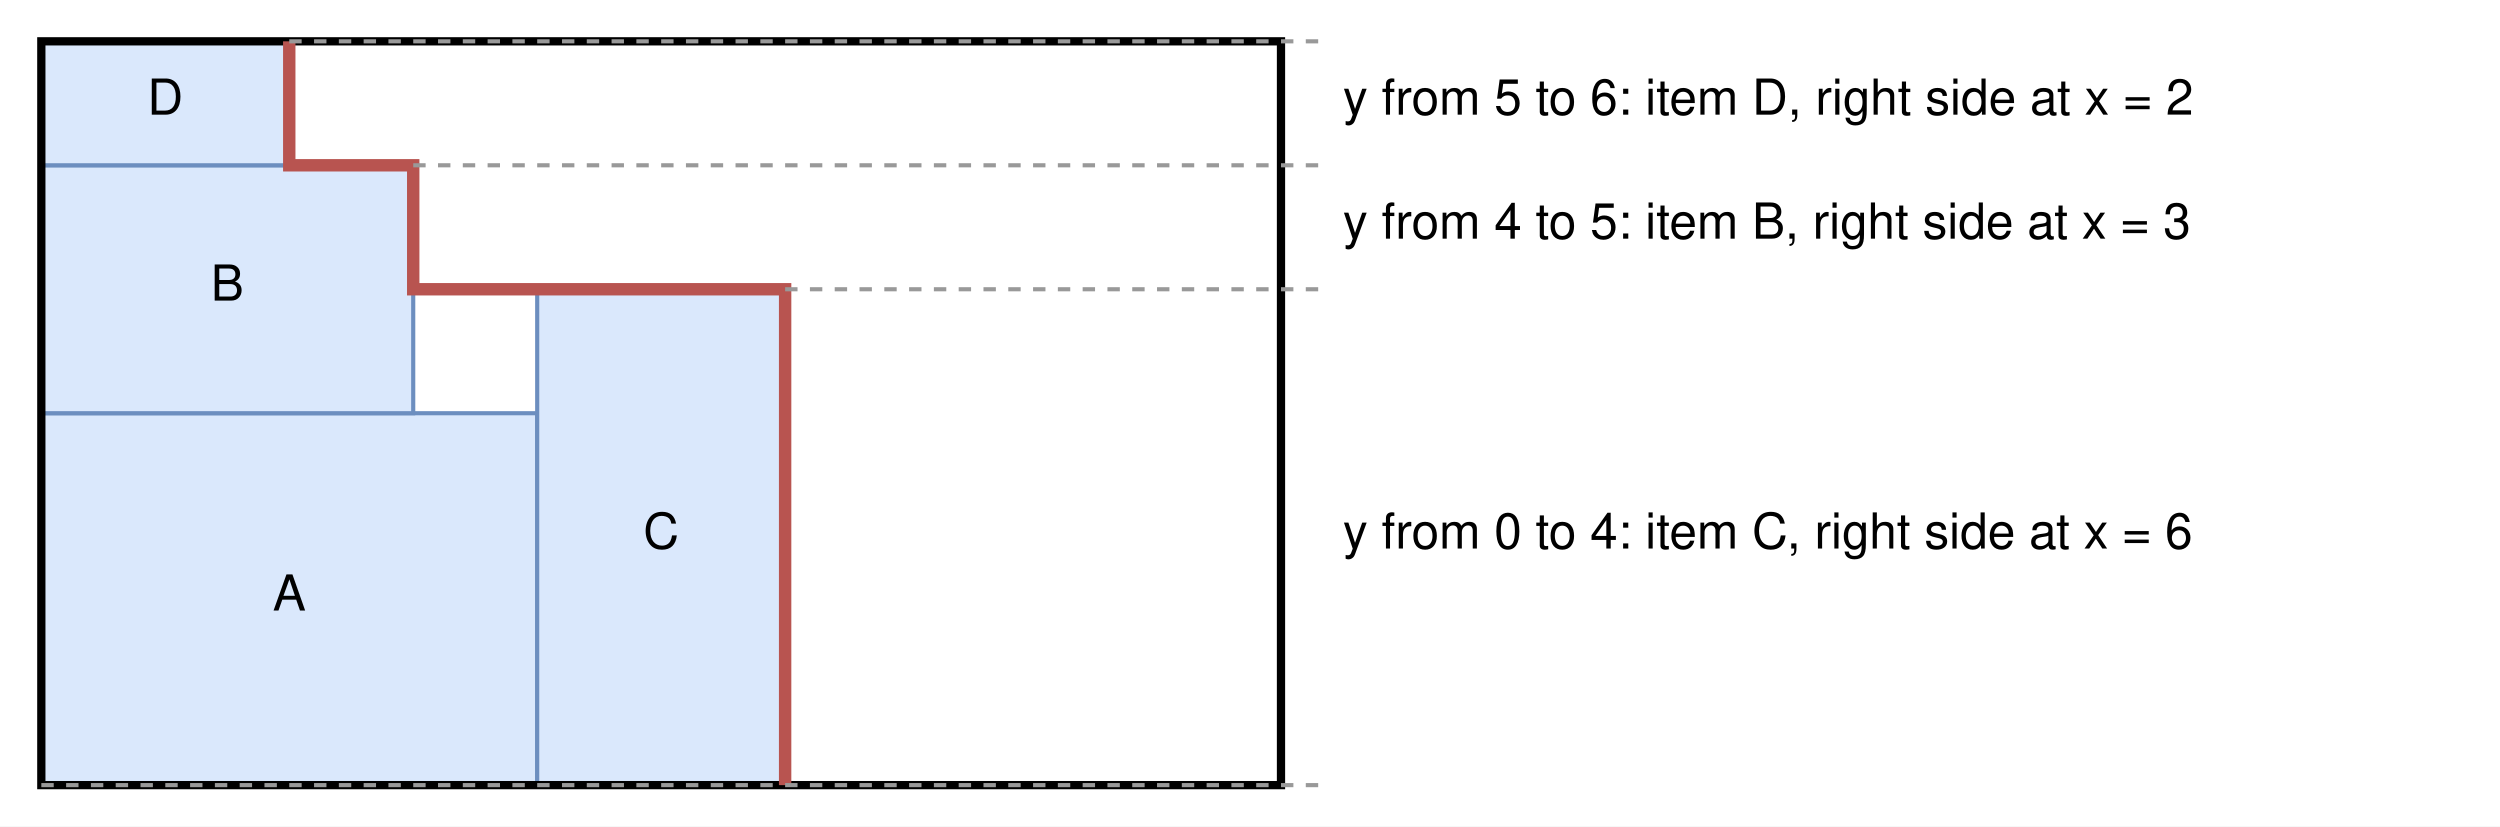
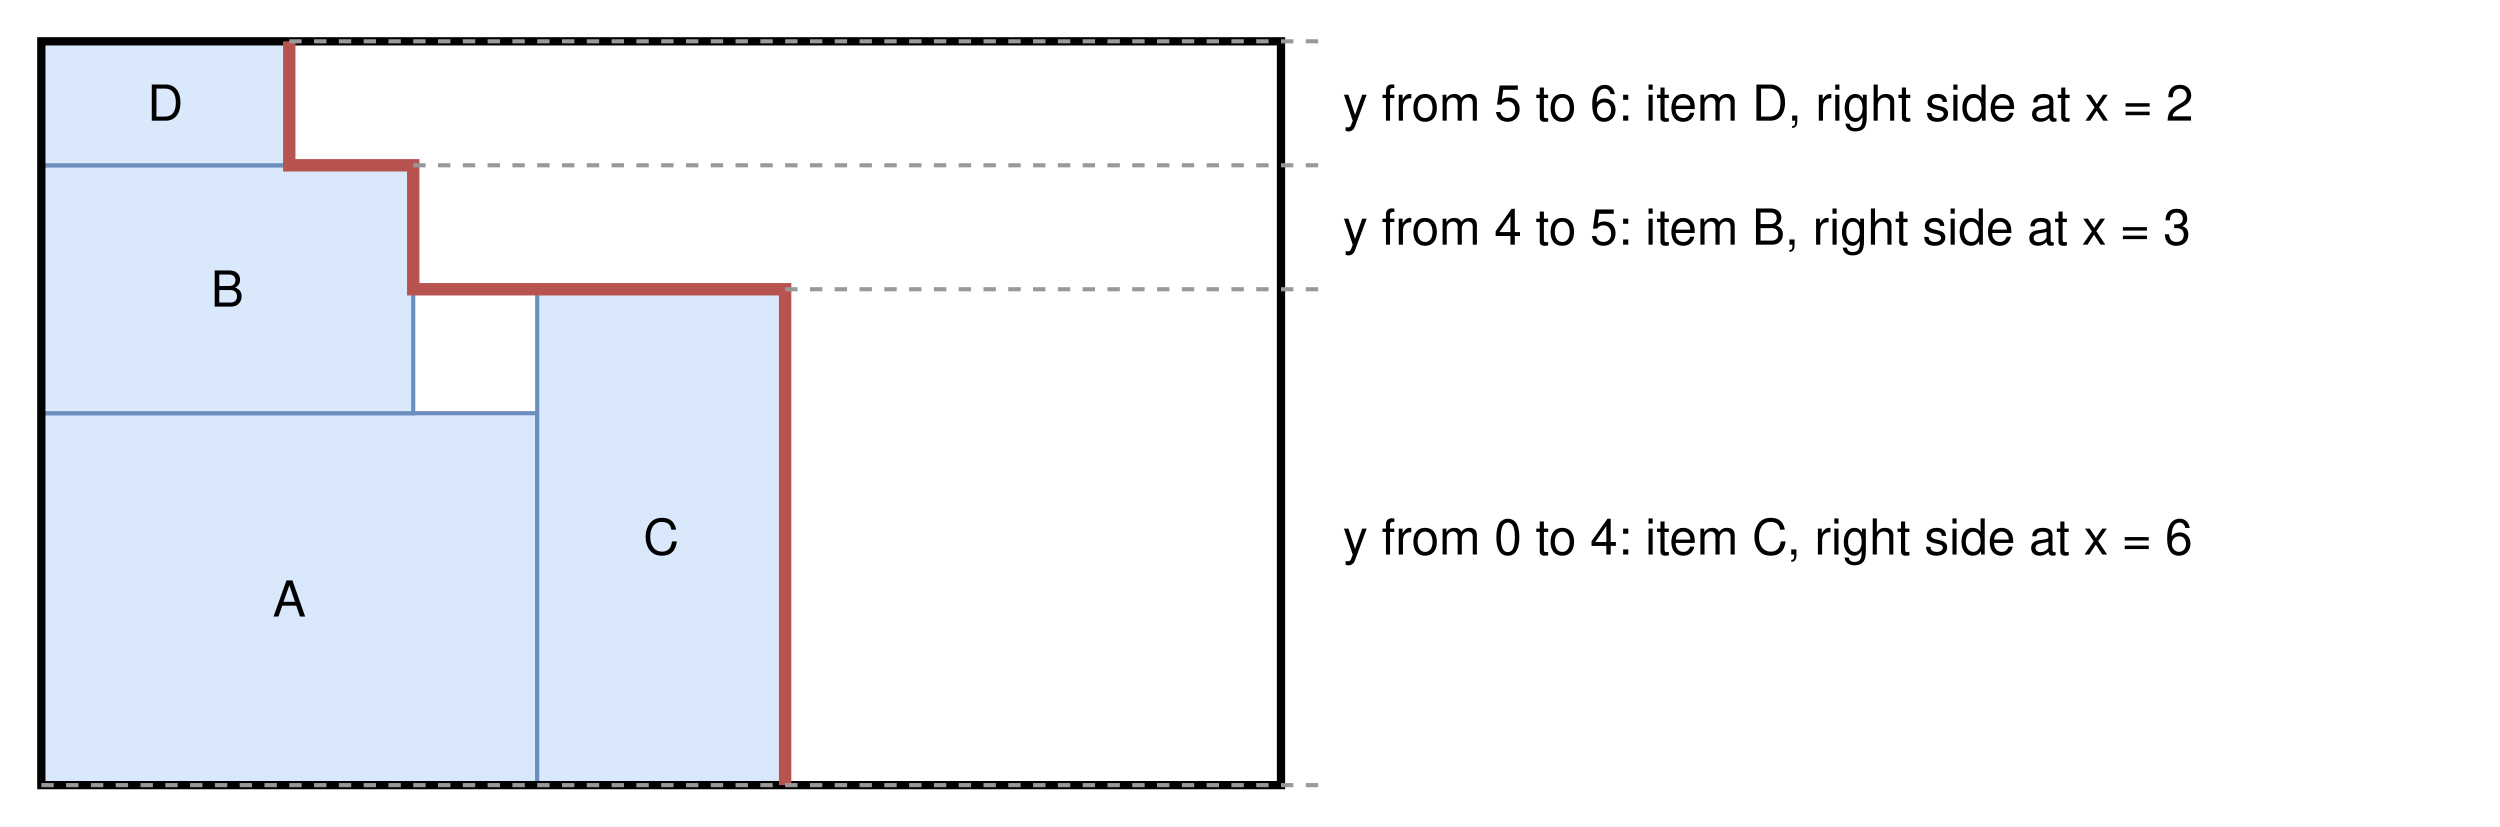
<svg xmlns="http://www.w3.org/2000/svg" width="605.0" height="200" viewBox="-10 -190 605.0 200">
  <rect x="-10" y="-190" width="605.0" height="200" fill="#ffffff" />
  <rect x="0" y="-90" width="120" height="90" fill="#dae8fc" stroke="#6c8ebf" stroke-width="1" />
-   <text font-family="Helvetica, Arial, sans-serif" font-size="12" fill="#000000" text-anchor="middle" dominant-baseline="central">
-     <tspan x="60.0" y="-45.0">A</tspan>
+   <text font-family="Helvetica, Arial, sans-serif" font-size="12" fill="#000000" text-anchor="middle">
+     <tspan x="60.0" y="-40.8">A</tspan>
  </text>
  <rect x="0" y="-150" width="90" height="60" fill="#dae8fc" stroke="#6c8ebf" stroke-width="1" />
-   <text font-family="Helvetica, Arial, sans-serif" font-size="12" fill="#000000" text-anchor="middle" dominant-baseline="central">
-     <tspan x="45.0" y="-120.0">B</tspan>
+   <text font-family="Helvetica, Arial, sans-serif" font-size="12" fill="#000000" text-anchor="middle">
+     <tspan x="45.0" y="-115.8">B</tspan>
  </text>
  <rect x="120" y="-120" width="60" height="120" fill="#dae8fc" stroke="#6c8ebf" stroke-width="1" />
-   <text font-family="Helvetica, Arial, sans-serif" font-size="12" fill="#000000" text-anchor="middle" dominant-baseline="central">
-     <tspan x="150.0" y="-60.0">C</tspan>
+   <text font-family="Helvetica, Arial, sans-serif" font-size="12" fill="#000000" text-anchor="middle">
+     <tspan x="150.0" y="-55.8">C</tspan>
  </text>
  <rect x="0" y="-180" width="60" height="30" fill="#dae8fc" stroke="#6c8ebf" stroke-width="1" />
-   <text font-family="Helvetica, Arial, sans-serif" font-size="12" fill="#000000" text-anchor="middle" dominant-baseline="central">
-     <tspan x="30.0" y="-165.0">D</tspan>
+   <text font-family="Helvetica, Arial, sans-serif" font-size="12" fill="#000000" text-anchor="middle">
+     <tspan x="30.0" y="-160.8">D</tspan>
  </text>
  <rect x="0" y="-180" width="300" height="180" fill="none" stroke="#000000" stroke-width="2" />
  <polyline points="180,0 180,-120 90,-120 90,-150 60,-150 60,-180" fill="none" stroke="#b85450" stroke-width="3" />
  <polyline points="180,-120 309.0,-120" fill="none" stroke="#999999" stroke-width="1" stroke-dasharray="3 3" />
-   <text font-family="Helvetica, Arial, sans-serif" font-size="12" fill="#000000" text-anchor="start" dominant-baseline="central">
-     <tspan x="315.0" y="-60.0">y from 0 to 4: item C, right side at x = 6</tspan>
+   <text font-family="Helvetica, Arial, sans-serif" font-size="12" fill="#000000" text-anchor="start">
+     <tspan x="315.0" y="-55.8">y from 0 to 4: item C, right side at x = 6</tspan>
  </text>
  <polyline points="90,-150 309.0,-150" fill="none" stroke="#999999" stroke-width="1" stroke-dasharray="3 3" />
-   <text font-family="Helvetica, Arial, sans-serif" font-size="12" fill="#000000" text-anchor="start" dominant-baseline="central">
-     <tspan x="315.0" y="-135.0">y from 4 to 5: item B, right side at x = 3</tspan>
+   <text font-family="Helvetica, Arial, sans-serif" font-size="12" fill="#000000" text-anchor="start">
+     <tspan x="315.0" y="-130.8">y from 4 to 5: item B, right side at x = 3</tspan>
  </text>
  <polyline points="60,-180 309.0,-180" fill="none" stroke="#999999" stroke-width="1" stroke-dasharray="3 3" />
-   <text font-family="Helvetica, Arial, sans-serif" font-size="12" fill="#000000" text-anchor="start" dominant-baseline="central">
-     <tspan x="315.0" y="-165.0">y from 5 to 6: item D, right side at x = 2</tspan>
+   <text font-family="Helvetica, Arial, sans-serif" font-size="12" fill="#000000" text-anchor="start">
+     <tspan x="315.0" y="-160.8">y from 5 to 6: item D, right side at x = 2</tspan>
  </text>
  <polyline points="0,0 309.0,0" fill="none" stroke="#999999" stroke-width="1" stroke-dasharray="3 3" />
</svg>
